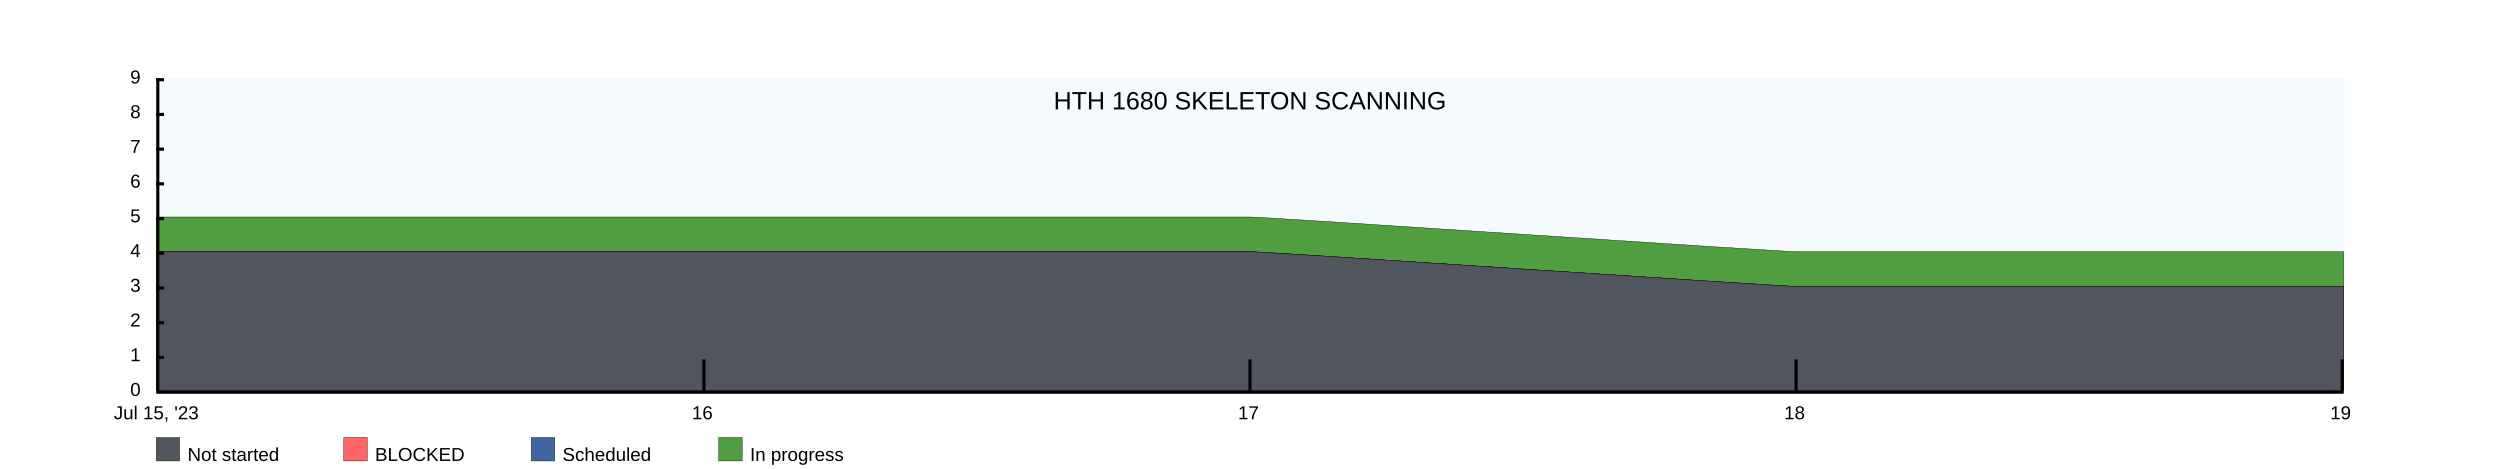
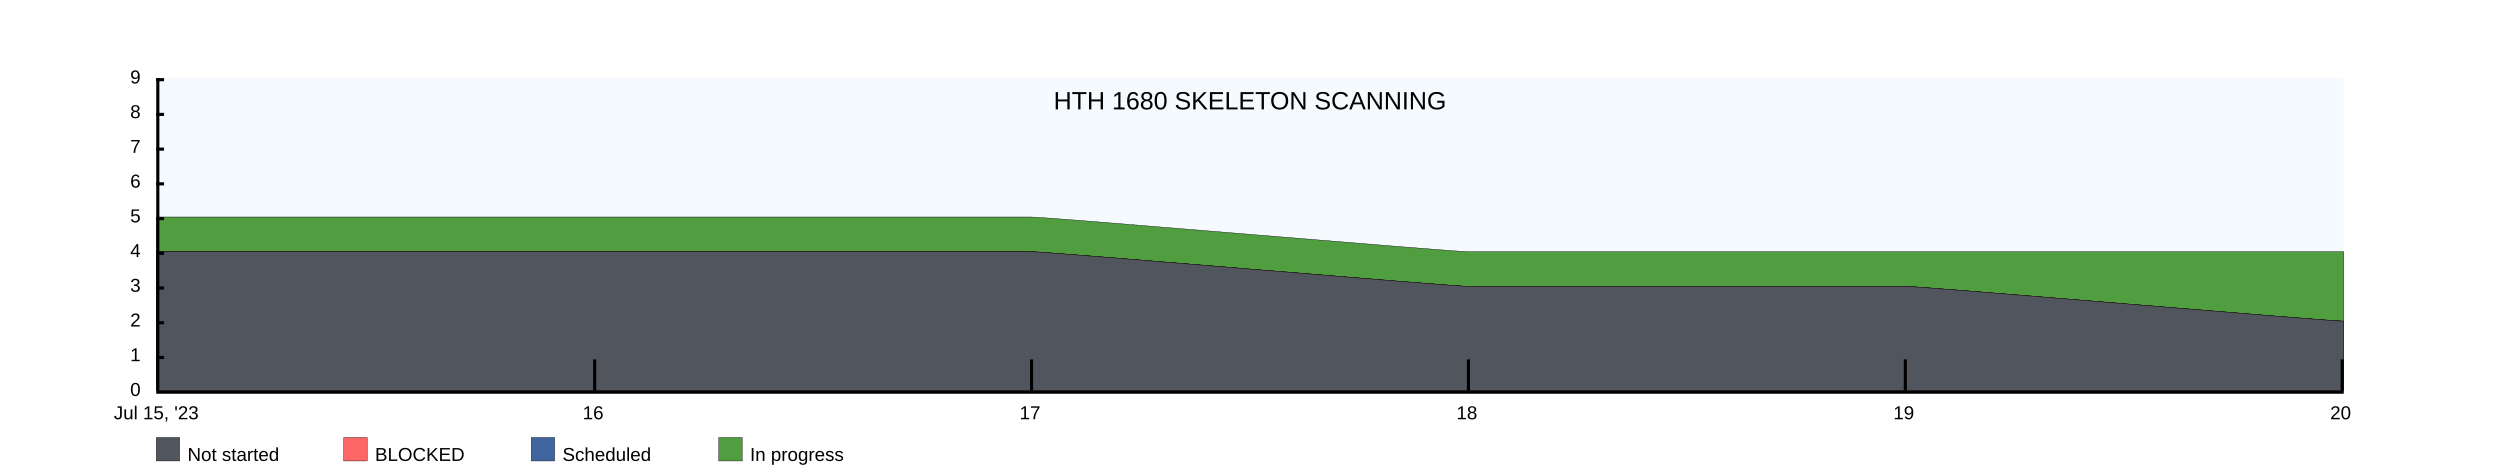
<svg xmlns="http://www.w3.org/2000/svg" width="1600" height="300">
  <rect x="100" y="50" width="1400" height="200" fill="rgba(221, 239, 250, .3)" />
  <clipPath id="theGraph">
    <rect x="100" y="50" width="1400" height="200" fill="black" />
  </clipPath>
  <rect x="100" y="280" width="15" height="15" fill="#51565E" stroke="black" stroke-width="0.25" />
  <text x="120" y="295" font-family="Arial" font-size="12" fill="black">Not started</text>
  <rect x="220" y="280" width="15" height="15" fill="#FF6666" stroke="black" stroke-width="0.25" />
  <text x="240" y="295" font-family="Arial" font-size="12" fill="black">BLOCKED</text>
  <rect x="340" y="280" width="15" height="15" fill="#41659E" stroke="black" stroke-width="0.25" />
  <text x="360" y="295" font-family="Arial" font-size="12" fill="black">Scheduled</text>
  <rect x="460" y="280" width="15" height="15" fill="#519E41" stroke="black" stroke-width="0.25" />
  <text x="480" y="295" font-family="Arial" font-size="12" fill="black">In progress</text>
-   <path d="M 100 138.889 M 100 138.889 C 100 138.889 450 138.889 450 138.889 C 450 138.889 800 138.889 800 138.889 C 811.111 138.889 1138.889 161.111 1150 161.111 C 1150 161.111 1500 161.111 1500 161.111 C 1500 161.111 1500 250 1500 250 C 1500 250 100 250 100 250 Z" fill="#519E41" stroke="black" stroke-width="0.25" />
-   <path d="M 100 161.111 M 100 161.111 C 100 161.111 450 161.111 450 161.111 C 450 161.111 800 161.111 800 161.111 C 811.111 161.111 1138.889 183.333 1150 183.333 C 1150 183.333 1500 183.333 1500 183.333 C 1500 183.333 1500 250 1500 250 C 1500 250 100 250 100 250 Z" fill="#41659E" stroke="black" stroke-width="0.25" />
-   <path d="M 100 161.111 M 100 161.111 C 100 161.111 450 161.111 450 161.111 C 450 161.111 800 161.111 800 161.111 C 811.111 161.111 1138.889 183.333 1150 183.333 C 1150 183.333 1500 183.333 1500 183.333 C 1500 183.333 1500 250 1500 250 C 1500 250 100 250 100 250 Z" fill="#FF6666" stroke="black" stroke-width="0.25" />
-   <path d="M 100 161.111 M 100 161.111 C 100 161.111 450 161.111 450 161.111 C 450 161.111 800 161.111 800 161.111 C 811.111 161.111 1138.889 183.333 1150 183.333 C 1150 183.333 1500 183.333 1500 183.333 C 1500 183.333 1500 250 1500 250 C 1500 250 100 250 100 250 Z" fill="#51565E" stroke="black" stroke-width="0.25" />
+   <path d="M 100 138.889 M 100 138.889 C 100 138.889 380 138.889 380 138.889 C 380 138.889 660 138.889 660 138.889 C 671.111 138.889 928.889 161.111 940 161.111 C 940 161.111 1220 161.111 1220 161.111 C 1220 161.111 1500 161.111 1500 161.111 C 1500 161.111 1500 250 1500 250 C 1500 250 100 250 100 250 Z" fill="#519E41" stroke="black" stroke-width="0.25" />
+   <path d="M 100 161.111 M 100 161.111 C 100 161.111 380 161.111 380 161.111 C 380 161.111 660 161.111 660 161.111 C 671.111 161.111 928.889 183.333 940 183.333 C 940 183.333 1220 183.333 1220 183.333 C 1231.111 183.333 1488.889 205.556 1500 205.556 C 1500 205.556 1500 250 1500 250 C 1500 250 100 250 100 250 Z" fill="#41659E" stroke="black" stroke-width="0.25" />
+   <path d="M 100 161.111 M 100 161.111 C 100 161.111 380 161.111 380 161.111 C 380 161.111 660 161.111 660 161.111 C 671.111 161.111 928.889 183.333 940 183.333 C 940 183.333 1220 183.333 1220 183.333 C 1231.111 183.333 1488.889 205.556 1500 205.556 C 1500 205.556 1500 250 1500 250 C 1500 250 100 250 100 250 Z" fill="#FF6666" stroke="black" stroke-width="0.25" />
+   <path d="M 100 161.111 M 100 161.111 C 100 161.111 380 161.111 380 161.111 C 380 161.111 660 161.111 660 161.111 C 671.111 161.111 928.889 183.333 940 183.333 C 940 183.333 1220 183.333 1220 183.333 C 1231.111 183.333 1488.889 205.556 1500 205.556 C 1500 205.556 1500 250 1500 250 C 1500 250 100 250 100 250 Z" fill="#51565E" stroke="black" stroke-width="0.25" />
  <text x="800" y="70" font-family="Arial" font-size="16" fill="black" text-anchor="middle" alignment-baseline="middle">HTH 1680 SKELETON SCANNING</text>
  <rect x="100" y="250" width="1400" height="2" fill="black" />
  <rect x="100" y="50" width="5" height="2" fill="black" />
  <rect x="100" y="72.222" width="5" height="2" fill="black" />
  <rect x="100" y="94.444" width="5" height="2" fill="black" />
  <rect x="100" y="116.667" width="5" height="2" fill="black" />
  <rect x="100" y="138.889" width="5" height="2" fill="black" />
  <rect x="100" y="161.111" width="5" height="2" fill="black" />
  <rect x="100" y="183.333" width="5" height="2" fill="black" />
  <rect x="100" y="205.556" width="5" height="2" fill="black" />
  <rect x="100" y="227.778" width="5" height="2" fill="black" />
  <text x="90" y="50" font-family="Arial" font-size="12" fill="black" text-anchor="end" dominant-baseline="middle">9</text>
  <text x="90" y="72.222" font-family="Arial" font-size="12" fill="black" text-anchor="end" dominant-baseline="middle">8</text>
  <text x="90" y="94.444" font-family="Arial" font-size="12" fill="black" text-anchor="end" dominant-baseline="middle">7</text>
  <text x="90" y="116.667" font-family="Arial" font-size="12" fill="black" text-anchor="end" dominant-baseline="middle">6</text>
  <text x="90" y="138.889" font-family="Arial" font-size="12" fill="black" text-anchor="end" dominant-baseline="middle">5</text>
  <text x="90" y="161.111" font-family="Arial" font-size="12" fill="black" text-anchor="end" dominant-baseline="middle">4</text>
  <text x="90" y="183.333" font-family="Arial" font-size="12" fill="black" text-anchor="end" dominant-baseline="middle">3</text>
  <text x="90" y="205.556" font-family="Arial" font-size="12" fill="black" text-anchor="end" dominant-baseline="middle">2</text>
  <text x="90" y="227.778" font-family="Arial" font-size="12" fill="black" text-anchor="end" dominant-baseline="middle">1</text>
  <text x="90" y="250" font-family="Arial" font-size="12" fill="black" text-anchor="end" dominant-baseline="middle">0</text>
  <text x="100" y="260" font-family="Arial" fill="black" text-anchor="middle" dominant-baseline="hanging">Jul 15, '23</text>
-   <text x="449.5" y="260" font-family="Arial" fill="black" text-anchor="middle" dominant-baseline="hanging">16</text>
-   <text x="799" y="260" font-family="Arial" fill="black" text-anchor="middle" dominant-baseline="hanging">17</text>
-   <text x="1148.5" y="260" font-family="Arial" fill="black" text-anchor="middle" dominant-baseline="hanging">18</text>
-   <text x="1498" y="260" font-family="Arial" fill="black" text-anchor="middle" dominant-baseline="hanging">19</text>
+   <text x="379.6" y="260" font-family="Arial" fill="black" text-anchor="middle" dominant-baseline="hanging">16</text>
+   <text x="659.2" y="260" font-family="Arial" fill="black" text-anchor="middle" dominant-baseline="hanging">17</text>
+   <text x="938.8" y="260" font-family="Arial" fill="black" text-anchor="middle" dominant-baseline="hanging">18</text>
+   <text x="1218.4" y="260" font-family="Arial" fill="black" text-anchor="middle" dominant-baseline="hanging">19</text>
+   <text x="1498" y="260" font-family="Arial" fill="black" text-anchor="middle" dominant-baseline="hanging">20</text>
  <rect x="100" y="50" width="2" height="200" fill="black" />
-   <rect x="449.5" y="230" width="2" height="20" fill="black" />
-   <rect x="799" y="230" width="2" height="20" fill="black" />
-   <rect x="1148.5" y="230" width="2" height="20" fill="black" />
+   <rect x="379.6" y="230" width="2" height="20" fill="black" />
+   <rect x="659.2" y="230" width="2" height="20" fill="black" />
+   <rect x="938.8" y="230" width="2" height="20" fill="black" />
+   <rect x="1218.4" y="230" width="2" height="20" fill="black" />
  <rect x="1498" y="230" width="2" height="20" fill="black" />
</svg>
